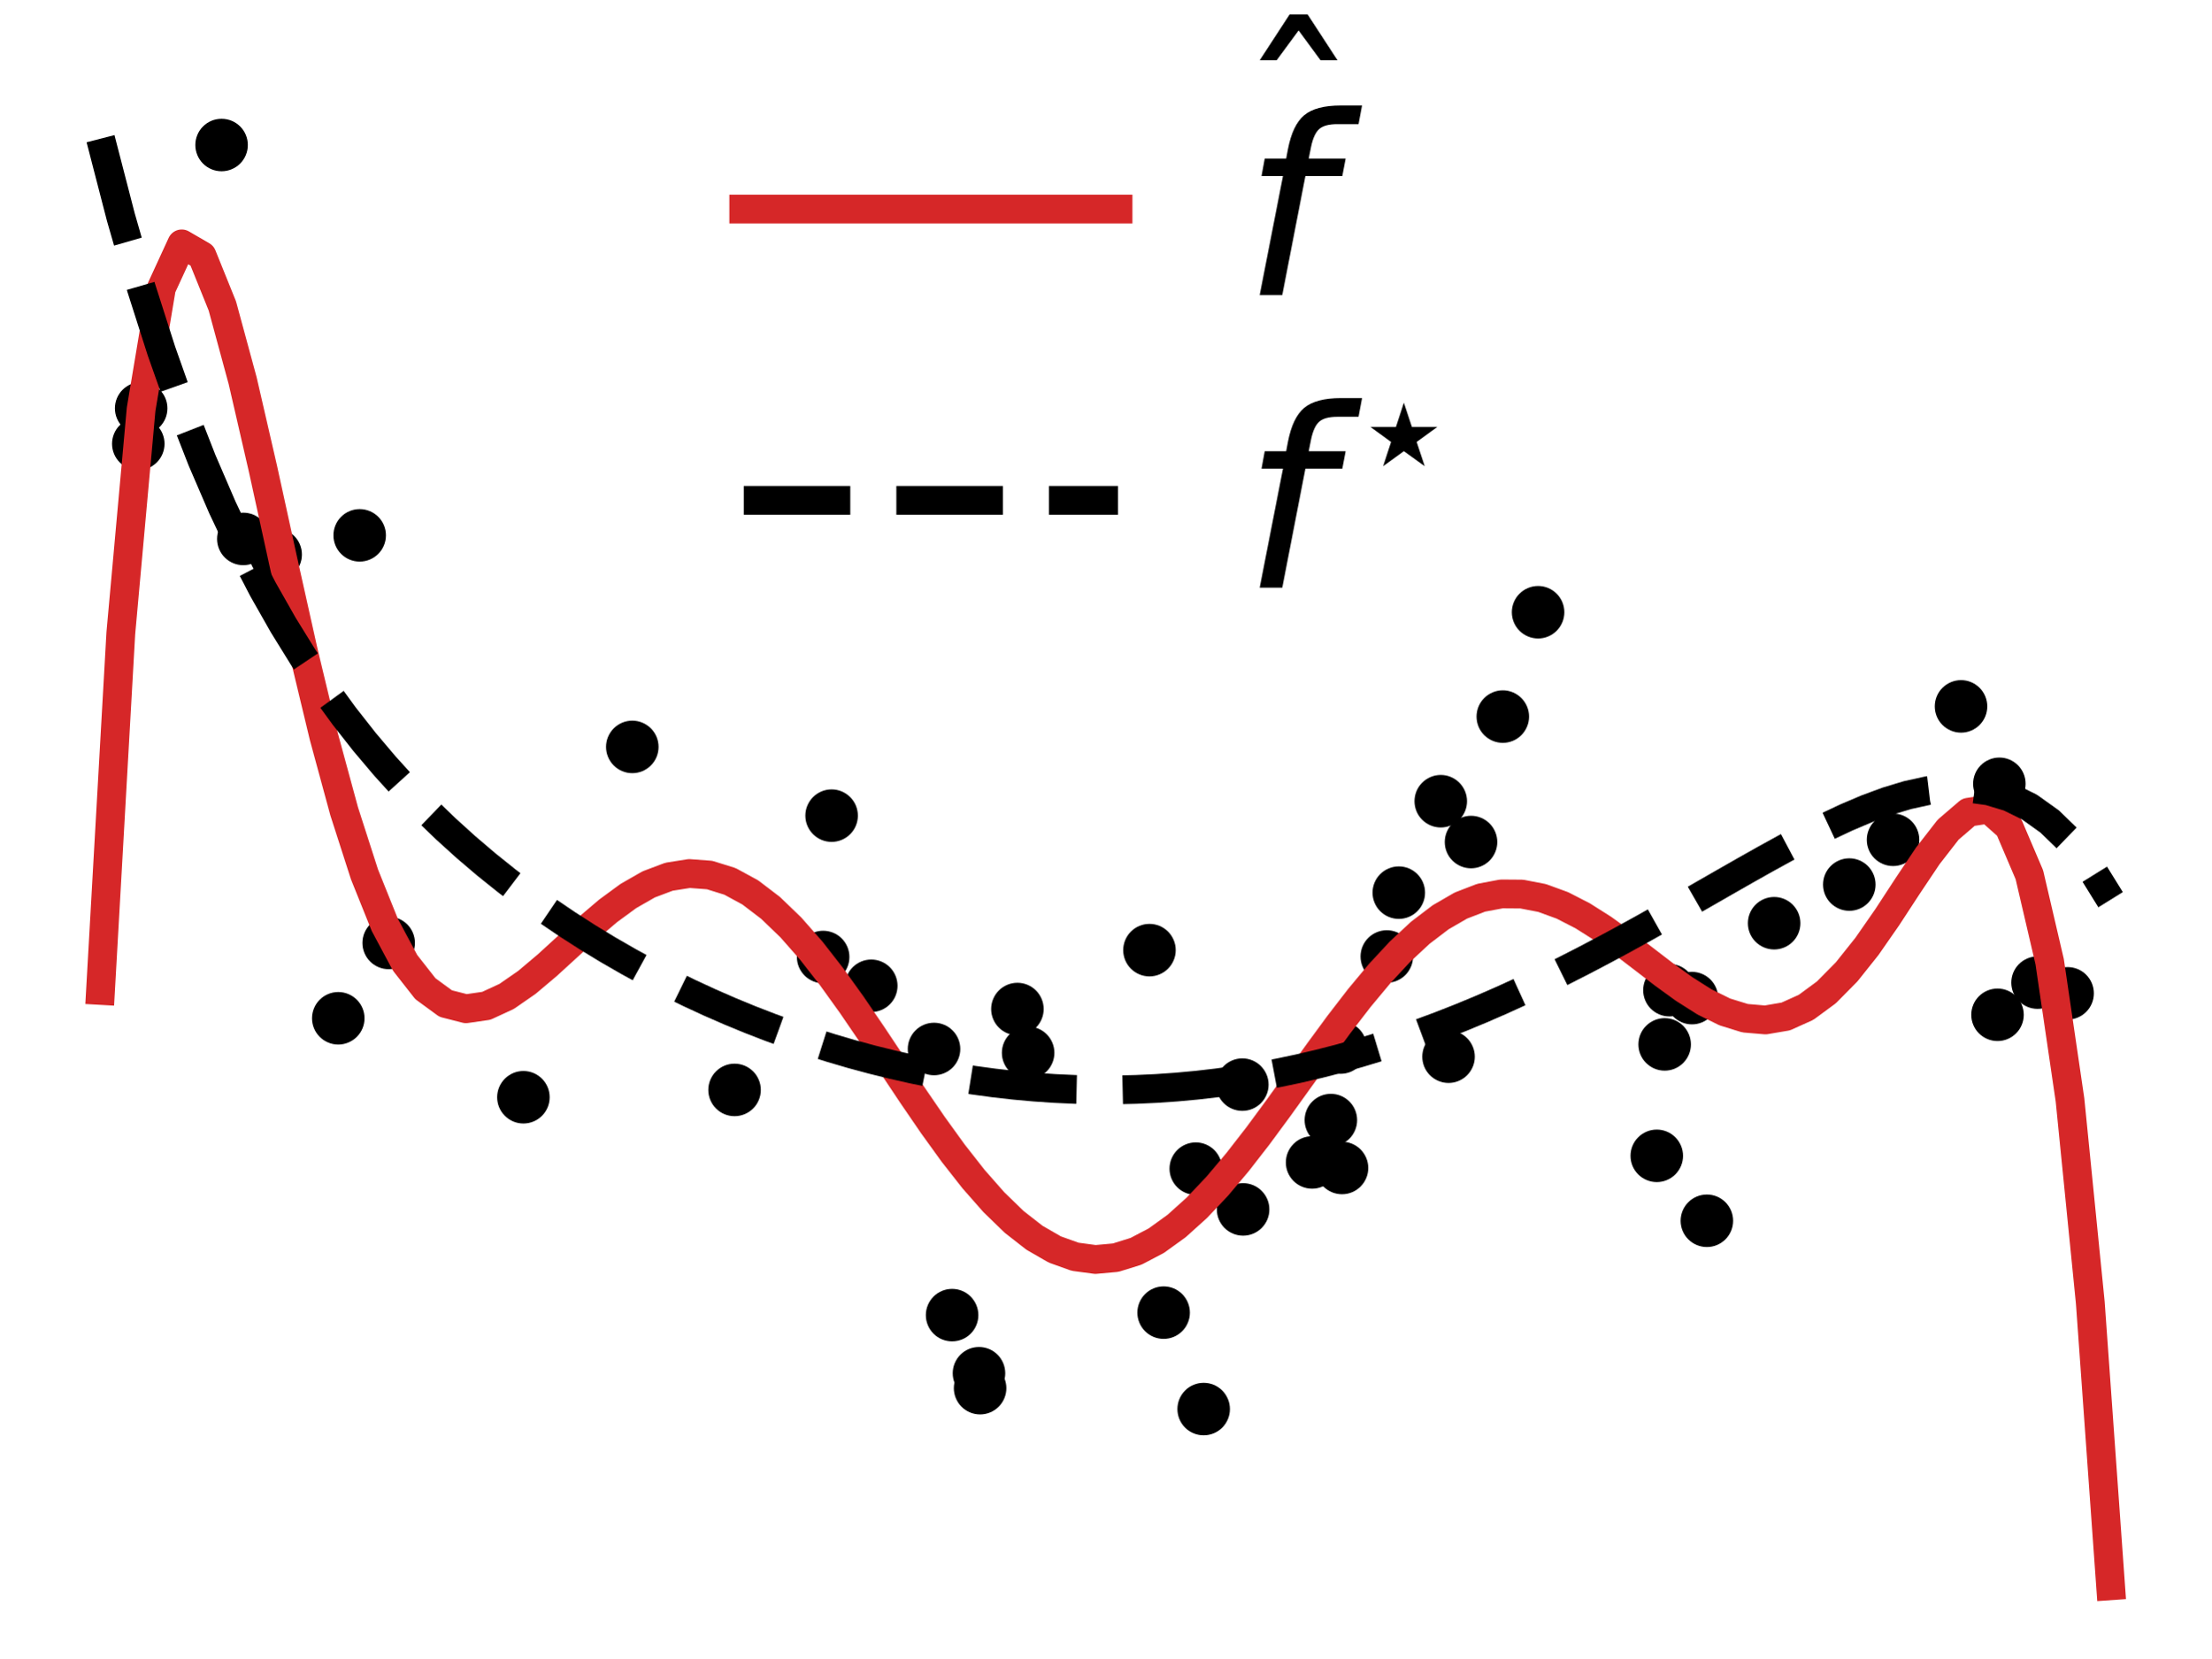
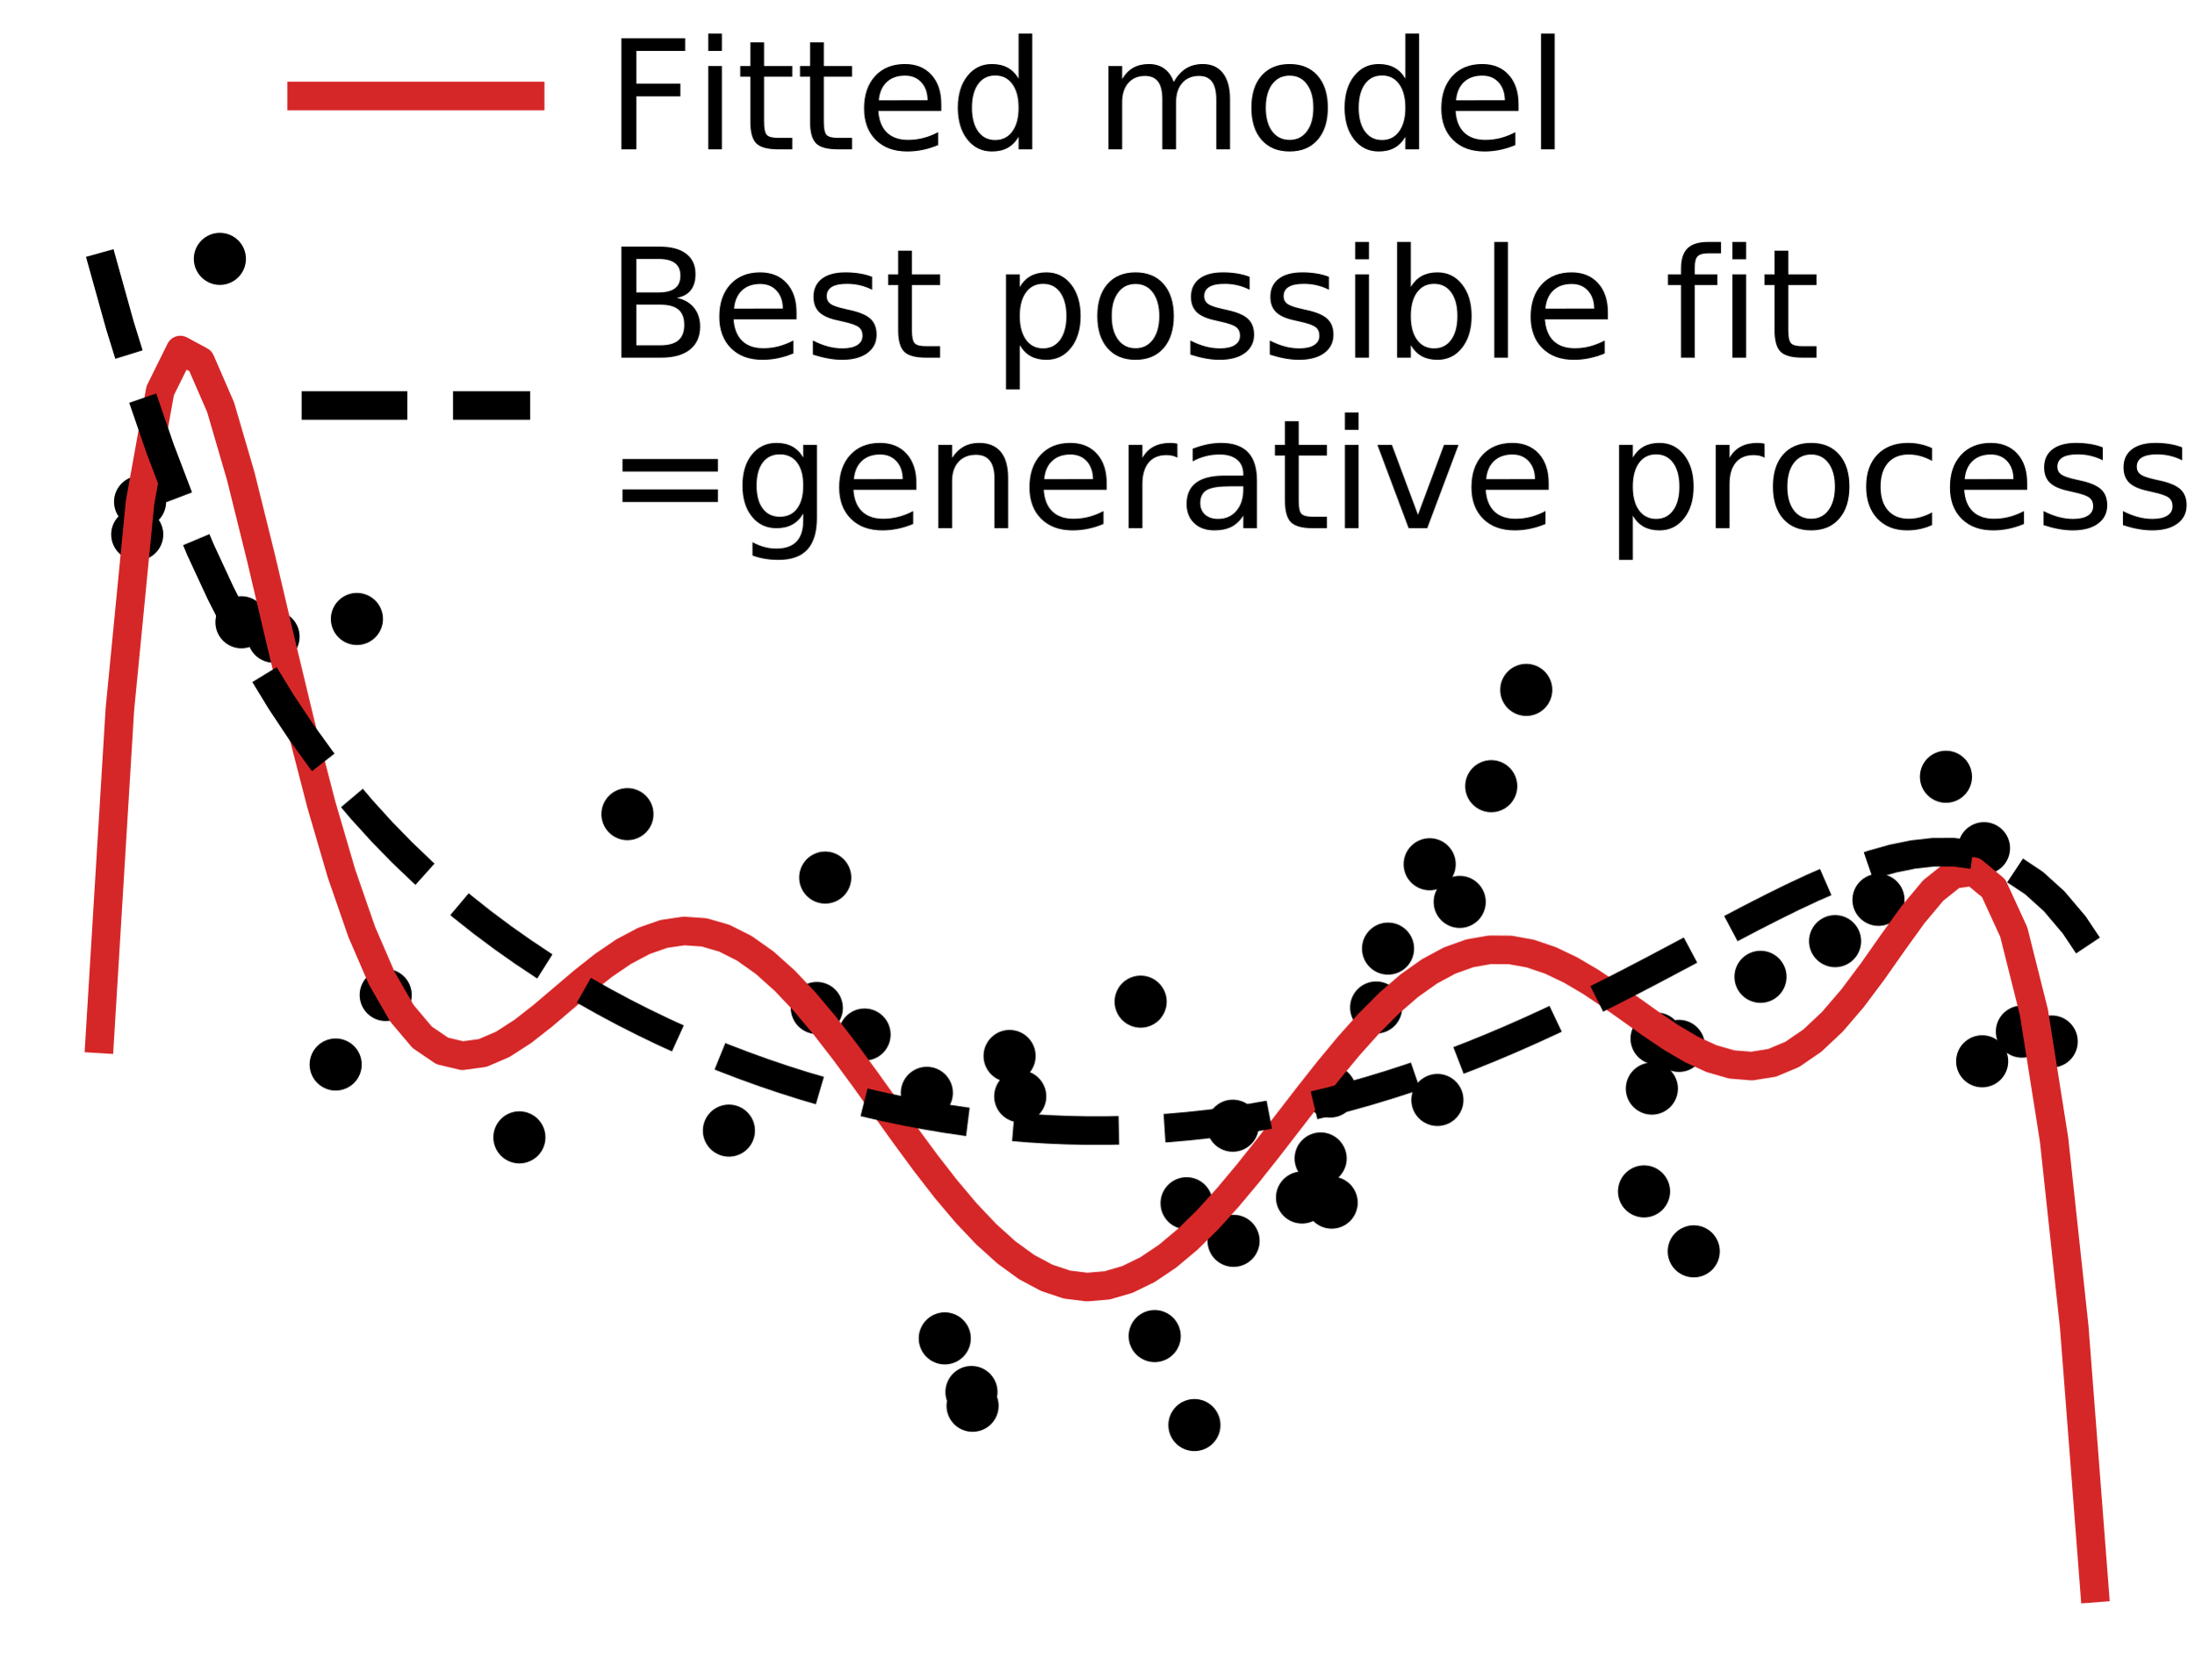
- <svg xmlns="http://www.w3.org/2000/svg" xmlns:xlink="http://www.w3.org/1999/xlink" height="172.8pt" version="1.1" viewBox="0 0 230.4 172.8" width="230.4pt">
+ <svg xmlns="http://www.w3.org/2000/svg" xmlns:xlink="http://www.w3.org/1999/xlink" height="176.4pt" version="1.1" viewBox="0 0 230.4 176.4" width="230.4pt">
  <defs>
    <style type="text/css">
*{stroke-linecap:butt;stroke-linejoin:round;}
  </style>
  </defs>
  <g id="figure_1">
    <g id="patch_1">
-       <path d="M 0 172.8  L 230.4 172.8  L 230.4 0  L 0 0  z " style="fill:none;" />
+       <path d="M 0 176.4  L 230.4 176.4  L 230.4 0  L 0 0  z " style="fill:none;" />
    </g>
    <g id="axes_1">
      <g id="PathCollection_1">
        <defs>
-           <path d="M 0 2.236  C 0.593 2.236 1.162 2 1.581 1.581  C 2 1.162 2.236 0.593 2.236 0  C 2.236 -0.593 2 -1.162 1.581 -1.581  C 1.162 -2 0.593 -2.236 0 -2.236  C -0.593 -2.236 -1.162 -2 -1.581 -1.581  C -2 -1.162 -2.236 -0.593 -2.236 0  C -2.236 0.593 -2 1.162 -1.581 1.581  C -1.162 2 -0.593 2.236 0 2.236  z " id="m63e3b186de" style="stroke:#000000;" />
+           <path d="M 0 2.236  C 0.593 2.236 1.162 2 1.581 1.581  C 2 1.162 2.236 0.593 2.236 0  C 2.236 -0.593 2 -1.162 1.581 -1.581  C 1.162 -2 0.593 -2.236 0 -2.236  C -0.593 -2.236 -1.162 -2 -1.581 -1.581  C -2 -1.162 -2.236 -0.593 -2.236 0  C -2.236 0.593 -2 1.162 -1.581 1.581  C -1.162 2 -0.593 2.236 0 2.236  z " id="m2204fe61c1" style="stroke:#000000;" />
        </defs>
-         <g clip-path="url(#p2f73d91547)">
-           <use style="stroke:#000000;" x="125.424" xlink:href="#m63e3b186de" y="146.848" />
-           <use style="stroke:#000000;" x="160.272" xlink:href="#m63e3b186de" y="63.803" />
-           <use style="stroke:#000000;" x="136.724" xlink:href="#m63e3b186de" y="121.146" />
-           <use style="stroke:#000000;" x="124.601" xlink:href="#m63e3b186de" y="121.792" />
-           <use style="stroke:#000000;" x="99.209" xlink:href="#m63e3b186de" y="137.058" />
-           <use style="stroke:#000000;" x="145.758" xlink:href="#m63e3b186de" y="93.028" />
-           <use style="stroke:#000000;" x="102.127" xlink:href="#m63e3b186de" y="144.67" />
-           <use style="stroke:#000000;" x="197.259" xlink:href="#m63e3b186de" y="87.519" />
-           <use style="stroke:#000000;" x="212.316" xlink:href="#m63e3b186de" y="102.405" />
-           <use style="stroke:#000000;" x="90.786" xlink:href="#m63e3b186de" y="102.734" />
-           <use style="stroke:#000000;" x="176.303" xlink:href="#m63e3b186de" y="104.019" />
-           <use style="stroke:#000000;" x="121.252" xlink:href="#m63e3b186de" y="136.798" />
-           <use style="stroke:#000000;" x="129.452" xlink:href="#m63e3b186de" y="113.035" />
-           <use style="stroke:#000000;" x="204.343" xlink:href="#m63e3b186de" y="73.616" />
-           <use style="stroke:#000000;" x="25.352" xlink:href="#m63e3b186de" y="56.163" />
-           <use style="stroke:#000000;" x="28.722" xlink:href="#m63e3b186de" y="57.79" />
-           <use style="stroke:#000000;" x="14.708" xlink:href="#m63e3b186de" y="42.553" />
-           <use style="stroke:#000000;" x="184.869" xlink:href="#m63e3b186de" y="96.214" />
-           <use style="stroke:#000000;" x="173.461" xlink:href="#m63e3b186de" y="108.843" />
-           <use style="stroke:#000000;" x="192.701" xlink:href="#m63e3b186de" y="92.185" />
-           <use style="stroke:#000000;" x="215.449" xlink:href="#m63e3b186de" y="103.52" />
-           <use style="stroke:#000000;" x="177.86" xlink:href="#m63e3b186de" y="127.225" />
-           <use style="stroke:#000000;" x="107.132" xlink:href="#m63e3b186de" y="109.72" />
-           <use style="stroke:#000000;" x="173.958" xlink:href="#m63e3b186de" y="103.194" />
-           <use style="stroke:#000000;" x="35.246" xlink:href="#m63e3b186de" y="106.121" />
-           <use style="stroke:#000000;" x="144.507" xlink:href="#m63e3b186de" y="99.681" />
-           <use style="stroke:#000000;" x="40.499" xlink:href="#m63e3b186de" y="98.268" />
-           <use style="stroke:#000000;" x="208.338" xlink:href="#m63e3b186de" y="81.683" />
-           <use style="stroke:#000000;" x="119.776" xlink:href="#m63e3b186de" y="99.019" />
-           <use style="stroke:#000000;" x="97.326" xlink:href="#m63e3b186de" y="109.321" />
-           <use style="stroke:#000000;" x="65.885" xlink:href="#m63e3b186de" y="77.839" />
-           <use style="stroke:#000000;" x="172.639" xlink:href="#m63e3b186de" y="120.457" />
-           <use style="stroke:#000000;" x="106.015" xlink:href="#m63e3b186de" y="105.157" />
-           <use style="stroke:#000000;" x="129.534" xlink:href="#m63e3b186de" y="126.041" />
-           <use style="stroke:#000000;" x="14.408" xlink:href="#m63e3b186de" y="46.249" />
-           <use style="stroke:#000000;" x="139.839" xlink:href="#m63e3b186de" y="121.723" />
-           <use style="stroke:#000000;" x="138.679" xlink:href="#m63e3b186de" y="116.732" />
-           <use style="stroke:#000000;" x="139.692" xlink:href="#m63e3b186de" y="109.173" />
-           <use style="stroke:#000000;" x="208.145" xlink:href="#m63e3b186de" y="105.758" />
-           <use style="stroke:#000000;" x="153.283" xlink:href="#m63e3b186de" y="87.753" />
-           <use style="stroke:#000000;" x="85.773" xlink:href="#m63e3b186de" y="99.735" />
-           <use style="stroke:#000000;" x="102.011" xlink:href="#m63e3b186de" y="143.114" />
-           <use style="stroke:#000000;" x="156.595" xlink:href="#m63e3b186de" y="74.679" />
-           <use style="stroke:#000000;" x="23.087" xlink:href="#m63e3b186de" y="15.111" />
-           <use style="stroke:#000000;" x="150.13" xlink:href="#m63e3b186de" y="83.499" />
-           <use style="stroke:#000000;" x="150.941" xlink:href="#m63e3b186de" y="110.125" />
-           <use style="stroke:#000000;" x="54.538" xlink:href="#m63e3b186de" y="114.351" />
-           <use style="stroke:#000000;" x="37.477" xlink:href="#m63e3b186de" y="55.79" />
-           <use style="stroke:#000000;" x="76.541" xlink:href="#m63e3b186de" y="113.588" />
-           <use style="stroke:#000000;" x="86.654" xlink:href="#m63e3b186de" y="85.002" />
+         <g clip-path="url(#p1c82c5a942)">
+           <use style="stroke:#000000;" x="125.424" xlink:href="#m2204fe61c1" y="149.708" />
+           <use style="stroke:#000000;" x="160.272" xlink:href="#m2204fe61c1" y="72.474" />
+           <use style="stroke:#000000;" x="136.724" xlink:href="#m2204fe61c1" y="125.804" />
+           <use style="stroke:#000000;" x="124.601" xlink:href="#m2204fe61c1" y="126.405" />
+           <use style="stroke:#000000;" x="99.209" xlink:href="#m2204fe61c1" y="140.602" />
+           <use style="stroke:#000000;" x="145.758" xlink:href="#m2204fe61c1" y="99.654" />
+           <use style="stroke:#000000;" x="102.127" xlink:href="#m2204fe61c1" y="147.682" />
+           <use style="stroke:#000000;" x="197.259" xlink:href="#m2204fe61c1" y="94.53" />
+           <use style="stroke:#000000;" x="212.316" xlink:href="#m2204fe61c1" y="108.375" />
+           <use style="stroke:#000000;" x="90.786" xlink:href="#m2204fe61c1" y="108.681" />
+           <use style="stroke:#000000;" x="176.303" xlink:href="#m2204fe61c1" y="109.875" />
+           <use style="stroke:#000000;" x="121.252" xlink:href="#m2204fe61c1" y="140.361" />
+           <use style="stroke:#000000;" x="129.452" xlink:href="#m2204fe61c1" y="118.26" />
+           <use style="stroke:#000000;" x="204.343" xlink:href="#m2204fe61c1" y="81.6" />
+           <use style="stroke:#000000;" x="25.352" xlink:href="#m2204fe61c1" y="65.369" />
+           <use style="stroke:#000000;" x="28.722" xlink:href="#m2204fe61c1" y="66.882" />
+           <use style="stroke:#000000;" x="14.708" xlink:href="#m2204fe61c1" y="52.712" />
+           <use style="stroke:#000000;" x="184.869" xlink:href="#m2204fe61c1" y="102.617" />
+           <use style="stroke:#000000;" x="173.461" xlink:href="#m2204fe61c1" y="114.362" />
+           <use style="stroke:#000000;" x="192.701" xlink:href="#m2204fe61c1" y="98.87" />
+           <use style="stroke:#000000;" x="215.449" xlink:href="#m2204fe61c1" y="109.412" />
+           <use style="stroke:#000000;" x="177.86" xlink:href="#m2204fe61c1" y="131.458" />
+           <use style="stroke:#000000;" x="107.132" xlink:href="#m2204fe61c1" y="115.178" />
+           <use style="stroke:#000000;" x="173.958" xlink:href="#m2204fe61c1" y="109.109" />
+           <use style="stroke:#000000;" x="35.246" xlink:href="#m2204fe61c1" y="111.831" />
+           <use style="stroke:#000000;" x="144.507" xlink:href="#m2204fe61c1" y="105.841" />
+           <use style="stroke:#000000;" x="40.499" xlink:href="#m2204fe61c1" y="104.527" />
+           <use style="stroke:#000000;" x="208.338" xlink:href="#m2204fe61c1" y="89.103" />
+           <use style="stroke:#000000;" x="119.776" xlink:href="#m2204fe61c1" y="105.226" />
+           <use style="stroke:#000000;" x="97.326" xlink:href="#m2204fe61c1" y="114.806" />
+           <use style="stroke:#000000;" x="65.885" xlink:href="#m2204fe61c1" y="85.528" />
+           <use style="stroke:#000000;" x="172.639" xlink:href="#m2204fe61c1" y="125.163" />
+           <use style="stroke:#000000;" x="106.015" xlink:href="#m2204fe61c1" y="110.934" />
+           <use style="stroke:#000000;" x="129.534" xlink:href="#m2204fe61c1" y="130.356" />
+           <use style="stroke:#000000;" x="14.408" xlink:href="#m2204fe61c1" y="56.149" />
+           <use style="stroke:#000000;" x="139.839" xlink:href="#m2204fe61c1" y="126.341" />
+           <use style="stroke:#000000;" x="138.679" xlink:href="#m2204fe61c1" y="121.699" />
+           <use style="stroke:#000000;" x="139.692" xlink:href="#m2204fe61c1" y="114.669" />
+           <use style="stroke:#000000;" x="208.145" xlink:href="#m2204fe61c1" y="111.493" />
+           <use style="stroke:#000000;" x="153.283" xlink:href="#m2204fe61c1" y="94.748" />
+           <use style="stroke:#000000;" x="85.773" xlink:href="#m2204fe61c1" y="105.891" />
+           <use style="stroke:#000000;" x="102.011" xlink:href="#m2204fe61c1" y="146.235" />
+           <use style="stroke:#000000;" x="156.595" xlink:href="#m2204fe61c1" y="82.589" />
+           <use style="stroke:#000000;" x="23.087" xlink:href="#m2204fe61c1" y="27.191" />
+           <use style="stroke:#000000;" x="150.13" xlink:href="#m2204fe61c1" y="90.792" />
+           <use style="stroke:#000000;" x="150.941" xlink:href="#m2204fe61c1" y="115.554" />
+           <use style="stroke:#000000;" x="54.538" xlink:href="#m2204fe61c1" y="119.484" />
+           <use style="stroke:#000000;" x="37.477" xlink:href="#m2204fe61c1" y="65.022" />
+           <use style="stroke:#000000;" x="76.541" xlink:href="#m2204fe61c1" y="118.775" />
+           <use style="stroke:#000000;" x="86.654" xlink:href="#m2204fe61c1" y="92.19" />
        </g>
      </g>
      <g id="line2d_1">
-         <path clip-path="url(#p2f73d91547)" d="M 10.473 103.22  L 12.588 65.988  L 14.704 42.647  L 16.82 30.012  L 18.936 25.415  L 21.051 26.644  L 23.167 31.885  L 25.283 39.675  L 27.398 48.85  L 29.514 58.511  L 31.63 67.981  L 33.745 76.771  L 35.861 84.551  L 37.977 91.121  L 40.093 96.386  L 42.208 100.34  L 44.324 103.038  L 46.44 104.587  L 48.555 105.127  L 50.671 104.822  L 52.787 103.846  L 54.902 102.38  L 57.018 100.596  L 59.134 98.662  L 61.25 96.727  L 63.365 94.927  L 65.481 93.375  L 67.597 92.165  L 69.712 91.368  L 71.828 91.035  L 73.944 91.193  L 76.06 91.852  L 78.175 93.001  L 80.291 94.615  L 82.407 96.652  L 84.522 99.058  L 86.638 101.77  L 88.754 104.715  L 90.869 107.816  L 92.985 110.995  L 95.101 114.168  L 97.217 117.258  L 99.332 120.188  L 101.448 122.886  L 103.564 125.29  L 105.679 127.342  L 107.795 128.995  L 109.911 130.215  L 112.026 130.974  L 114.142 131.259  L 116.258 131.067  L 118.374 130.406  L 120.489 129.297  L 122.605 127.769  L 124.721 125.862  L 126.836 123.625  L 128.952 121.114  L 131.068 118.39  L 133.183 115.522  L 135.299 112.578  L 137.415 109.631  L 139.531 106.75  L 141.646 104.007  L 143.762 101.464  L 145.878 99.182  L 147.993 97.213  L 150.109 95.599  L 152.225 94.374  L 154.34 93.558  L 156.456 93.16  L 158.572 93.176  L 160.688 93.585  L 162.803 94.356  L 164.919 95.442  L 167.035 96.781  L 169.15 98.301  L 171.266 99.92  L 173.382 101.544  L 175.498 103.076  L 177.613 104.415  L 179.729 105.459  L 181.845 106.114  L 183.96 106.295  L 186.076 105.933  L 188.192 104.981  L 190.307 103.424  L 192.423 101.284  L 194.539 98.63  L 196.655 95.587  L 198.77 92.349  L 200.886 89.187  L 203.002 86.464  L 205.117 84.647  L 207.233 84.321  L 209.349 86.205  L 211.464 91.164  L 213.58 100.231  L 215.696 114.622  L 217.812 135.753  L 219.927 165.26  " style="fill:none;stroke:#d62728;stroke-linecap:square;stroke-width:3;" />
+         <path clip-path="url(#p1c82c5a942)" d="M 10.473 109.133  L 12.588 74.507  L 14.704 52.799  L 16.82 41.048  L 18.936 36.773  L 21.051 37.916  L 23.167 42.791  L 25.283 50.035  L 27.398 58.568  L 29.514 67.553  L 31.63 76.36  L 33.745 84.535  L 35.861 91.77  L 37.977 97.88  L 40.093 102.777  L 42.208 106.454  L 44.324 108.964  L 46.44 110.404  L 48.555 110.906  L 50.671 110.622  L 52.787 109.715  L 54.902 108.351  L 57.018 106.693  L 59.134 104.894  L 61.25 103.094  L 63.365 101.42  L 65.481 99.977  L 67.597 98.852  L 69.712 98.11  L 71.828 97.8  L 73.944 97.947  L 76.06 98.56  L 78.175 99.629  L 80.291 101.13  L 82.407 103.025  L 84.522 105.262  L 86.638 107.784  L 88.754 110.523  L 90.869 113.408  L 92.985 116.363  L 95.101 119.315  L 97.217 122.188  L 99.332 124.913  L 101.448 127.423  L 103.564 129.658  L 105.679 131.566  L 107.795 133.104  L 109.911 134.238  L 112.026 134.944  L 114.142 135.209  L 116.258 135.031  L 118.374 134.416  L 120.489 133.385  L 122.605 131.964  L 124.721 130.19  L 126.836 128.11  L 128.952 125.774  L 131.068 123.241  L 133.183 120.573  L 135.299 117.836  L 137.415 115.095  L 139.531 112.416  L 141.646 109.864  L 143.762 107.5  L 145.878 105.377  L 147.993 103.546  L 150.109 102.045  L 152.225 100.905  L 154.34 100.147  L 156.456 99.777  L 158.572 99.791  L 160.688 100.173  L 162.803 100.889  L 164.919 101.899  L 167.035 103.144  L 169.15 104.558  L 171.266 106.063  L 173.382 107.574  L 175.498 108.999  L 177.613 110.244  L 179.729 111.215  L 181.845 111.824  L 183.96 111.993  L 186.076 111.656  L 188.192 110.771  L 190.307 109.323  L 192.423 107.333  L 194.539 104.864  L 196.655 102.034  L 198.77 99.023  L 200.886 96.082  L 203.002 93.55  L 205.117 91.86  L 207.233 91.557  L 209.349 93.308  L 211.464 97.92  L 213.58 106.353  L 215.696 119.737  L 217.812 139.389  L 219.927 166.83  " style="fill:none;stroke:#d62728;stroke-linecap:square;stroke-width:3;" />
      </g>
      <g id="line2d_2">
-         <path clip-path="url(#p2f73d91547)" d="M 10.473 14.452  L 12.588 22.619  L 14.704 29.965  L 16.82 36.584  L 18.936 42.561  L 21.051 47.97  L 23.167 52.878  L 25.283 57.343  L 27.398 61.416  L 29.514 65.144  L 31.63 68.564  L 33.745 71.713  L 35.861 74.621  L 37.977 77.315  L 40.093 79.818  L 42.208 82.15  L 44.324 84.329  L 46.44 86.369  L 48.555 88.285  L 50.671 90.088  L 52.787 91.786  L 54.902 93.39  L 57.018 94.906  L 59.134 96.34  L 61.25 97.699  L 63.365 98.985  L 65.481 100.204  L 67.597 101.36  L 69.712 102.453  L 71.828 103.489  L 73.944 104.467  L 76.06 105.391  L 78.175 106.262  L 80.291 107.081  L 82.407 107.848  L 84.522 108.566  L 86.638 109.235  L 88.754 109.855  L 90.869 110.427  L 92.985 110.951  L 95.101 111.428  L 97.217 111.857  L 99.332 112.239  L 101.448 112.574  L 103.564 112.861  L 105.679 113.101  L 107.795 113.293  L 109.911 113.438  L 112.026 113.534  L 114.142 113.583  L 116.258 113.583  L 118.374 113.534  L 120.489 113.437  L 122.605 113.29  L 124.721 113.094  L 126.836 112.848  L 128.952 112.553  L 131.068 112.208  L 133.183 111.813  L 135.299 111.368  L 137.415 110.874  L 139.531 110.33  L 141.646 109.736  L 143.762 109.094  L 145.878 108.403  L 147.993 107.665  L 150.109 106.879  L 152.225 106.047  L 154.34 105.17  L 156.456 104.249  L 158.572 103.285  L 160.688 102.281  L 162.803 101.239  L 164.919 100.161  L 167.035 99.049  L 169.15 97.909  L 171.266 96.742  L 173.382 95.555  L 175.498 94.352  L 177.613 93.139  L 179.729 91.925  L 181.845 90.717  L 183.96 89.526  L 186.076 88.362  L 188.192 87.239  L 190.307 86.172  L 192.423 85.179  L 194.539 84.28  L 196.655 83.499  L 198.77 82.861  L 200.886 82.397  L 203.002 82.143  L 205.117 82.138  L 207.233 82.428  L 209.349 83.063  L 211.464 84.103  L 213.58 85.613  L 215.696 87.668  L 217.812 90.353  L 219.927 93.762  " style="fill:none;stroke:#000000;stroke-dasharray:11.1,4.8;stroke-dashoffset:0;stroke-width:3;" />
+         <path clip-path="url(#p1c82c5a942)" d="M 10.473 26.578  L 12.588 34.173  L 14.704 41.004  L 16.82 47.16  L 18.936 52.719  L 21.051 57.75  L 23.167 62.314  L 25.283 66.467  L 27.398 70.255  L 29.514 73.721  L 31.63 76.902  L 33.745 79.831  L 35.861 82.536  L 37.977 85.041  L 40.093 87.369  L 42.208 89.537  L 44.324 91.564  L 46.44 93.462  L 48.555 95.243  L 50.671 96.92  L 52.787 98.499  L 54.902 99.991  L 57.018 101.401  L 59.134 102.735  L 61.25 103.998  L 63.365 105.194  L 65.481 106.328  L 67.597 107.402  L 69.712 108.42  L 71.828 109.383  L 73.944 110.293  L 76.06 111.152  L 78.175 111.962  L 80.291 112.723  L 82.407 113.437  L 84.522 114.105  L 86.638 114.727  L 88.754 115.304  L 90.869 115.835  L 92.985 116.323  L 95.101 116.766  L 97.217 117.165  L 99.332 117.521  L 101.448 117.832  L 103.564 118.099  L 105.679 118.322  L 107.795 118.501  L 109.911 118.635  L 112.026 118.725  L 114.142 118.77  L 116.258 118.77  L 118.374 118.725  L 120.489 118.634  L 122.605 118.498  L 124.721 118.315  L 126.836 118.087  L 128.952 117.812  L 131.068 117.491  L 133.183 117.124  L 135.299 116.711  L 137.415 116.251  L 139.531 115.745  L 141.646 115.193  L 143.762 114.596  L 145.878 113.953  L 147.993 113.267  L 150.109 112.536  L 152.225 111.762  L 154.34 110.946  L 156.456 110.09  L 158.572 109.194  L 160.688 108.26  L 162.803 107.29  L 164.919 106.288  L 167.035 105.254  L 169.15 104.193  L 171.266 103.108  L 173.382 102.004  L 175.498 100.885  L 177.613 99.758  L 179.729 98.628  L 181.845 97.505  L 183.96 96.397  L 186.076 95.315  L 188.192 94.27  L 190.307 93.278  L 192.423 92.355  L 194.539 91.519  L 196.655 90.792  L 198.77 90.198  L 200.886 89.767  L 203.002 89.531  L 205.117 89.526  L 207.233 89.795  L 209.349 90.386  L 211.464 91.353  L 213.58 92.758  L 215.696 94.669  L 217.812 97.166  L 219.927 100.336  " style="fill:none;stroke:#000000;stroke-dasharray:11.1,4.8;stroke-dashoffset:0;stroke-width:3;" />
      </g>
      <g id="legend_1">
        <g id="line2d_3">
-           <path d="M 77.5 21.785  L 116.5 21.785  " style="fill:none;stroke:#d62728;stroke-linecap:square;stroke-width:3;" />
+           <path d="M 31.672 10.085  L 55.672 10.085  " style="fill:none;stroke:#d62728;stroke-linecap:square;stroke-width:3;" />
        </g>
        <g id="line2d_4" />
        <g id="text_1">
          <defs>
-             <path d="M -28.609 79.984  L -21.391 79.984  L -9.422 61.625  L -16.219 61.625  L -25 73.578  L -33.797 61.625  L -40.578 61.625  z M -25 56  z " id="DejaVuSans-770" />
-             <path d="M 47.797 75.984  L 46.391 68.5  L 37.797 68.5  Q 32.906 68.5 30.688 66.578  Q 28.469 64.656 27.391 59.516  L 26.422 54.688  L 41.219 54.688  L 39.891 47.703  L 25.094 47.703  L 15.828 0  L 6.781 0  L 16.109 47.703  L 7.516 47.703  L 8.797 54.688  L 17.391 54.688  L 18.109 58.5  Q 19.969 68.172 24.625 72.078  Q 29.297 75.984 39.312 75.984  z " id="DejaVuSans-Oblique-102" />
+             <path d="M 9.812 72.906  L 51.703 72.906  L 51.703 64.594  L 19.672 64.594  L 19.672 43.109  L 48.578 43.109  L 48.578 34.812  L 19.672 34.812  L 19.672 0  L 9.812 0  z " id="DejaVuSans-70" />
+             <path d="M 9.422 54.688  L 18.406 54.688  L 18.406 0  L 9.422 0  z M 9.422 75.984  L 18.406 75.984  L 18.406 64.594  L 9.422 64.594  z " id="DejaVuSans-105" />
+             <path d="M 18.312 70.219  L 18.312 54.688  L 36.812 54.688  L 36.812 47.703  L 18.312 47.703  L 18.312 18.016  Q 18.312 11.328 20.141 9.422  Q 21.969 7.516 27.594 7.516  L 36.812 7.516  L 36.812 0  L 27.594 0  Q 17.188 0 13.234 3.875  Q 9.281 7.766 9.281 18.016  L 9.281 47.703  L 2.688 47.703  L 2.688 54.688  L 9.281 54.688  L 9.281 70.219  z " id="DejaVuSans-116" />
+             <path d="M 56.203 29.594  L 56.203 25.203  L 14.891 25.203  Q 15.484 15.922 20.484 11.062  Q 25.484 6.203 34.422 6.203  Q 39.594 6.203 44.453 7.469  Q 49.312 8.734 54.109 11.281  L 54.109 2.781  Q 49.266 0.734 44.188 -0.344  Q 39.109 -1.422 33.891 -1.422  Q 20.797 -1.422 13.156 6.188  Q 5.516 13.812 5.516 26.812  Q 5.516 40.234 12.766 48.109  Q 20.016 56 32.328 56  Q 43.359 56 49.781 48.891  Q 56.203 41.797 56.203 29.594  z M 47.219 32.234  Q 47.125 39.594 43.094 43.984  Q 39.062 48.391 32.422 48.391  Q 24.906 48.391 20.391 44.141  Q 15.875 39.891 15.188 32.172  z " id="DejaVuSans-101" />
+             <path d="M 45.406 46.391  L 45.406 75.984  L 54.391 75.984  L 54.391 0  L 45.406 0  L 45.406 8.203  Q 42.578 3.328 38.25 0.953  Q 33.938 -1.422 27.875 -1.422  Q 17.969 -1.422 11.734 6.484  Q 5.516 14.406 5.516 27.297  Q 5.516 40.188 11.734 48.094  Q 17.969 56 27.875 56  Q 33.938 56 38.25 53.625  Q 42.578 51.266 45.406 46.391  z M 14.797 27.297  Q 14.797 17.391 18.875 11.75  Q 22.953 6.109 30.078 6.109  Q 37.203 6.109 41.297 11.75  Q 45.406 17.391 45.406 27.297  Q 45.406 37.203 41.297 42.844  Q 37.203 48.484 30.078 48.484  Q 22.953 48.484 18.875 42.844  Q 14.797 37.203 14.797 27.297  z " id="DejaVuSans-100" />
+             <path id="DejaVuSans-32" />
+             <path d="M 52 44.188  Q 55.375 50.25 60.062 53.125  Q 64.75 56 71.094 56  Q 79.641 56 84.281 50.016  Q 88.922 44.047 88.922 33.016  L 88.922 0  L 79.891 0  L 79.891 32.719  Q 79.891 40.578 77.094 44.375  Q 74.312 48.188 68.609 48.188  Q 61.625 48.188 57.562 43.547  Q 53.516 38.922 53.516 30.906  L 53.516 0  L 44.484 0  L 44.484 32.719  Q 44.484 40.625 41.703 44.406  Q 38.922 48.188 33.109 48.188  Q 26.219 48.188 22.156 43.531  Q 18.109 38.875 18.109 30.906  L 18.109 0  L 9.078 0  L 9.078 54.688  L 18.109 54.688  L 18.109 46.188  Q 21.188 51.219 25.484 53.609  Q 29.781 56 35.688 56  Q 41.656 56 45.828 52.969  Q 50 49.953 52 44.188  z " id="DejaVuSans-109" />
+             <path d="M 30.609 48.391  Q 23.391 48.391 19.188 42.75  Q 14.984 37.109 14.984 27.297  Q 14.984 17.484 19.156 11.844  Q 23.344 6.203 30.609 6.203  Q 37.797 6.203 41.984 11.859  Q 46.188 17.531 46.188 27.297  Q 46.188 37.016 41.984 42.703  Q 37.797 48.391 30.609 48.391  z M 30.609 56  Q 42.328 56 49.016 48.375  Q 55.719 40.766 55.719 27.297  Q 55.719 13.875 49.016 6.219  Q 42.328 -1.422 30.609 -1.422  Q 18.844 -1.422 12.172 6.219  Q 5.516 13.875 5.516 27.297  Q 5.516 40.766 12.172 48.375  Q 18.844 56 30.609 56  z " id="DejaVuSans-111" />
+             <path d="M 9.422 75.984  L 18.406 75.984  L 18.406 0  L 9.422 0  z " id="DejaVuSans-108" />
          </defs>
-           <g transform="translate(129.5 30.88481)scale(0.26 -0.26)">
-             <use transform="translate(47.3794 33.01562)" xlink:href="#DejaVuSans-770" />
-             <use transform="translate(0 0.53125)" xlink:href="#DejaVuSans-Oblique-102" />
+           <g transform="translate(63.6725 15.6855)scale(0.16 -0.16)">
+             <use xlink:href="#DejaVuSans-70" />
+             <use x="57.41" xlink:href="#DejaVuSans-105" />
+             <use x="85.193" xlink:href="#DejaVuSans-116" />
+             <use x="124.402" xlink:href="#DejaVuSans-116" />
+             <use x="163.611" xlink:href="#DejaVuSans-101" />
+             <use x="225.135" xlink:href="#DejaVuSans-100" />
+             <use x="288.611" xlink:href="#DejaVuSans-32" />
+             <use x="320.398" xlink:href="#DejaVuSans-109" />
+             <use x="417.811" xlink:href="#DejaVuSans-111" />
+             <use x="478.992" xlink:href="#DejaVuSans-100" />
+             <use x="542.469" xlink:href="#DejaVuSans-101" />
+             <use x="603.992" xlink:href="#DejaVuSans-108" />
          </g>
        </g>
        <g id="line2d_5">
-           <path d="M 77.5 52.148  L 116.5 52.148  " style="fill:none;stroke:#000000;stroke-dasharray:11.1,4.8;stroke-dashoffset:0;stroke-width:3;" />
+           <path d="M 31.672 42.593  L 55.672 42.593  " style="fill:none;stroke:#000000;stroke-dasharray:11.1,4.8;stroke-dashoffset:0;stroke-width:3;" />
        </g>
        <g id="line2d_6" />
        <g id="text_2">
          <defs>
-             <path d="M 12.156 37.359  L 26.766 37.359  L 31.297 51.219  L 35.891 37.359  L 50.438 37.359  L 38.625 28.766  L 43.219 14.891  L 31.297 23.484  L 19.438 14.891  L 23.969 28.766  z " id="DejaVuSans-8902" />
+             <path d="M 19.672 34.812  L 19.672 8.109  L 35.5 8.109  Q 43.453 8.109 47.281 11.406  Q 51.125 14.703 51.125 21.484  Q 51.125 28.328 47.281 31.562  Q 43.453 34.812 35.5 34.812  z M 19.672 64.797  L 19.672 42.828  L 34.281 42.828  Q 41.5 42.828 45.031 45.531  Q 48.578 48.25 48.578 53.812  Q 48.578 59.328 45.031 62.062  Q 41.5 64.797 34.281 64.797  z M 9.812 72.906  L 35.016 72.906  Q 46.297 72.906 52.391 68.219  Q 58.5 63.531 58.5 54.891  Q 58.5 48.188 55.375 44.234  Q 52.25 40.281 46.188 39.312  Q 53.469 37.75 57.5 32.781  Q 61.531 27.828 61.531 20.406  Q 61.531 10.641 54.891 5.312  Q 48.25 0 35.984 0  L 9.812 0  z " id="DejaVuSans-66" />
+             <path d="M 44.281 53.078  L 44.281 44.578  Q 40.484 46.531 36.375 47.5  Q 32.281 48.484 27.875 48.484  Q 21.188 48.484 17.844 46.438  Q 14.5 44.391 14.5 40.281  Q 14.5 37.156 16.891 35.375  Q 19.281 33.594 26.516 31.984  L 29.594 31.297  Q 39.156 29.25 43.188 25.516  Q 47.219 21.781 47.219 15.094  Q 47.219 7.469 41.188 3.016  Q 35.156 -1.422 24.609 -1.422  Q 20.219 -1.422 15.453 -0.562  Q 10.688 0.297 5.422 2  L 5.422 11.281  Q 10.406 8.688 15.234 7.391  Q 20.062 6.109 24.812 6.109  Q 31.156 6.109 34.562 8.281  Q 37.984 10.453 37.984 14.406  Q 37.984 18.062 35.516 20.016  Q 33.062 21.969 24.703 23.781  L 21.578 24.516  Q 13.234 26.266 9.516 29.906  Q 5.812 33.547 5.812 39.891  Q 5.812 47.609 11.281 51.797  Q 16.75 56 26.812 56  Q 31.781 56 36.172 55.266  Q 40.578 54.547 44.281 53.078  z " id="DejaVuSans-115" />
+             <path d="M 18.109 8.203  L 18.109 -20.797  L 9.078 -20.797  L 9.078 54.688  L 18.109 54.688  L 18.109 46.391  Q 20.953 51.266 25.266 53.625  Q 29.594 56 35.594 56  Q 45.562 56 51.781 48.094  Q 58.016 40.188 58.016 27.297  Q 58.016 14.406 51.781 6.484  Q 45.562 -1.422 35.594 -1.422  Q 29.594 -1.422 25.266 0.953  Q 20.953 3.328 18.109 8.203  z M 48.688 27.297  Q 48.688 37.203 44.609 42.844  Q 40.531 48.484 33.406 48.484  Q 26.266 48.484 22.188 42.844  Q 18.109 37.203 18.109 27.297  Q 18.109 17.391 22.188 11.75  Q 26.266 6.109 33.406 6.109  Q 40.531 6.109 44.609 11.75  Q 48.688 17.391 48.688 27.297  z " id="DejaVuSans-112" />
+             <path d="M 48.688 27.297  Q 48.688 37.203 44.609 42.844  Q 40.531 48.484 33.406 48.484  Q 26.266 48.484 22.188 42.844  Q 18.109 37.203 18.109 27.297  Q 18.109 17.391 22.188 11.75  Q 26.266 6.109 33.406 6.109  Q 40.531 6.109 44.609 11.75  Q 48.688 17.391 48.688 27.297  z M 18.109 46.391  Q 20.953 51.266 25.266 53.625  Q 29.594 56 35.594 56  Q 45.562 56 51.781 48.094  Q 58.016 40.188 58.016 27.297  Q 58.016 14.406 51.781 6.484  Q 45.562 -1.422 35.594 -1.422  Q 29.594 -1.422 25.266 0.953  Q 20.953 3.328 18.109 8.203  L 18.109 0  L 9.078 0  L 9.078 75.984  L 18.109 75.984  z " id="DejaVuSans-98" />
+             <path d="M 37.109 75.984  L 37.109 68.5  L 28.516 68.5  Q 23.688 68.5 21.797 66.547  Q 19.922 64.594 19.922 59.516  L 19.922 54.688  L 34.719 54.688  L 34.719 47.703  L 19.922 47.703  L 19.922 0  L 10.891 0  L 10.891 47.703  L 2.297 47.703  L 2.297 54.688  L 10.891 54.688  L 10.891 58.5  Q 10.891 67.625 15.141 71.797  Q 19.391 75.984 28.609 75.984  z " id="DejaVuSans-102" />
          </defs>
-           <g transform="translate(129.5 61.24794)scale(0.26 -0.26)">
-             <use transform="translate(0 0.015625)" xlink:href="#DejaVuSans-Oblique-102" />
-             <use transform="translate(42.65279 38.29688)scale(0.7)" xlink:href="#DejaVuSans-8902" />
+           <g transform="translate(63.6725 37.5705)scale(0.16 -0.16)">
+             <use xlink:href="#DejaVuSans-66" />
+             <use x="68.604" xlink:href="#DejaVuSans-101" />
+             <use x="130.127" xlink:href="#DejaVuSans-115" />
+             <use x="182.227" xlink:href="#DejaVuSans-116" />
+             <use x="221.436" xlink:href="#DejaVuSans-32" />
+             <use x="253.223" xlink:href="#DejaVuSans-112" />
+             <use x="316.699" xlink:href="#DejaVuSans-111" />
+             <use x="377.881" xlink:href="#DejaVuSans-115" />
+             <use x="429.98" xlink:href="#DejaVuSans-115" />
+             <use x="482.08" xlink:href="#DejaVuSans-105" />
+             <use x="509.863" xlink:href="#DejaVuSans-98" />
+             <use x="573.34" xlink:href="#DejaVuSans-108" />
+             <use x="601.123" xlink:href="#DejaVuSans-101" />
+             <use x="662.646" xlink:href="#DejaVuSans-32" />
+             <use x="694.434" xlink:href="#DejaVuSans-102" />
+             <use x="729.639" xlink:href="#DejaVuSans-105" />
+             <use x="757.422" xlink:href="#DejaVuSans-116" />
+           </g>
+           <defs>
+             <path d="M 10.594 45.406  L 73.188 45.406  L 73.188 37.203  L 10.594 37.203  z M 10.594 25.484  L 73.188 25.484  L 73.188 17.188  L 10.594 17.188  z " id="DejaVuSans-61" />
+             <path d="M 45.406 27.984  Q 45.406 37.75 41.375 43.109  Q 37.359 48.484 30.078 48.484  Q 22.859 48.484 18.828 43.109  Q 14.797 37.75 14.797 27.984  Q 14.797 18.266 18.828 12.891  Q 22.859 7.516 30.078 7.516  Q 37.359 7.516 41.375 12.891  Q 45.406 18.266 45.406 27.984  z M 54.391 6.781  Q 54.391 -7.172 48.188 -13.984  Q 42 -20.797 29.203 -20.797  Q 24.469 -20.797 20.266 -20.094  Q 16.062 -19.391 12.109 -17.922  L 12.109 -9.188  Q 16.062 -11.328 19.922 -12.344  Q 23.781 -13.375 27.781 -13.375  Q 36.625 -13.375 41.016 -8.766  Q 45.406 -4.156 45.406 5.172  L 45.406 9.625  Q 42.625 4.781 38.281 2.391  Q 33.938 0 27.875 0  Q 17.828 0 11.672 7.656  Q 5.516 15.328 5.516 27.984  Q 5.516 40.672 11.672 48.328  Q 17.828 56 27.875 56  Q 33.938 56 38.281 53.609  Q 42.625 51.219 45.406 46.391  L 45.406 54.688  L 54.391 54.688  z " id="DejaVuSans-103" />
+             <path d="M 54.891 33.016  L 54.891 0  L 45.906 0  L 45.906 32.719  Q 45.906 40.484 42.875 44.328  Q 39.844 48.188 33.797 48.188  Q 26.516 48.188 22.312 43.547  Q 18.109 38.922 18.109 30.906  L 18.109 0  L 9.078 0  L 9.078 54.688  L 18.109 54.688  L 18.109 46.188  Q 21.344 51.125 25.703 53.562  Q 30.078 56 35.797 56  Q 45.219 56 50.047 50.172  Q 54.891 44.344 54.891 33.016  z " id="DejaVuSans-110" />
+             <path d="M 41.109 46.297  Q 39.594 47.172 37.812 47.578  Q 36.031 48 33.891 48  Q 26.266 48 22.188 43.047  Q 18.109 38.094 18.109 28.812  L 18.109 0  L 9.078 0  L 9.078 54.688  L 18.109 54.688  L 18.109 46.188  Q 20.953 51.172 25.484 53.578  Q 30.031 56 36.531 56  Q 37.453 56 38.578 55.875  Q 39.703 55.766 41.062 55.516  z " id="DejaVuSans-114" />
+             <path d="M 34.281 27.484  Q 23.391 27.484 19.188 25  Q 14.984 22.516 14.984 16.5  Q 14.984 11.719 18.141 8.906  Q 21.297 6.109 26.703 6.109  Q 34.188 6.109 38.703 11.406  Q 43.219 16.703 43.219 25.484  L 43.219 27.484  z M 52.203 31.203  L 52.203 0  L 43.219 0  L 43.219 8.297  Q 40.141 3.328 35.547 0.953  Q 30.953 -1.422 24.312 -1.422  Q 15.922 -1.422 10.953 3.297  Q 6 8.016 6 15.922  Q 6 25.141 12.172 29.828  Q 18.359 34.516 30.609 34.516  L 43.219 34.516  L 43.219 35.406  Q 43.219 41.609 39.141 45  Q 35.062 48.391 27.688 48.391  Q 23 48.391 18.547 47.266  Q 14.109 46.141 10.016 43.891  L 10.016 52.203  Q 14.938 54.109 19.578 55.047  Q 24.219 56 28.609 56  Q 40.484 56 46.344 49.844  Q 52.203 43.703 52.203 31.203  z " id="DejaVuSans-97" />
+             <path d="M 2.984 54.688  L 12.5 54.688  L 29.594 8.797  L 46.688 54.688  L 56.203 54.688  L 35.688 0  L 23.484 0  z " id="DejaVuSans-118" />
+             <path d="M 48.781 52.594  L 48.781 44.188  Q 44.969 46.297 41.141 47.344  Q 37.312 48.391 33.406 48.391  Q 24.656 48.391 19.812 42.844  Q 14.984 37.312 14.984 27.297  Q 14.984 17.281 19.812 11.734  Q 24.656 6.203 33.406 6.203  Q 37.312 6.203 41.141 7.25  Q 44.969 8.297 48.781 10.406  L 48.781 2.094  Q 45.016 0.344 40.984 -0.531  Q 36.969 -1.422 32.422 -1.422  Q 20.062 -1.422 12.781 6.344  Q 5.516 14.109 5.516 27.297  Q 5.516 40.672 12.859 48.328  Q 20.219 56 33.016 56  Q 37.156 56 41.109 55.141  Q 45.062 54.297 48.781 52.594  z " id="DejaVuSans-99" />
+           </defs>
+           <g transform="translate(63.6725 55.487)scale(0.16 -0.16)">
+             <use xlink:href="#DejaVuSans-61" />
+             <use x="83.789" xlink:href="#DejaVuSans-103" />
+             <use x="147.266" xlink:href="#DejaVuSans-101" />
+             <use x="208.789" xlink:href="#DejaVuSans-110" />
+             <use x="272.168" xlink:href="#DejaVuSans-101" />
+             <use x="333.691" xlink:href="#DejaVuSans-114" />
+             <use x="374.805" xlink:href="#DejaVuSans-97" />
+             <use x="436.084" xlink:href="#DejaVuSans-116" />
+             <use x="475.293" xlink:href="#DejaVuSans-105" />
+             <use x="503.076" xlink:href="#DejaVuSans-118" />
+             <use x="562.256" xlink:href="#DejaVuSans-101" />
+             <use x="623.779" xlink:href="#DejaVuSans-32" />
+             <use x="655.566" xlink:href="#DejaVuSans-112" />
+             <use x="719.043" xlink:href="#DejaVuSans-114" />
+             <use x="760.125" xlink:href="#DejaVuSans-111" />
+             <use x="821.307" xlink:href="#DejaVuSans-99" />
+             <use x="876.287" xlink:href="#DejaVuSans-101" />
+             <use x="937.811" xlink:href="#DejaVuSans-115" />
+             <use x="989.91" xlink:href="#DejaVuSans-115" />
          </g>
        </g>
      </g>
    </g>
  </g>
  <defs>
-     <clipPath id="p2f73d91547">
-       <rect height="165.888" width="230.4" x="0" y="6.912" />
+     <clipPath id="p1c82c5a942">
+       <rect height="172.872" width="230.4" x="0" y="3.528" />
    </clipPath>
  </defs>
</svg>
